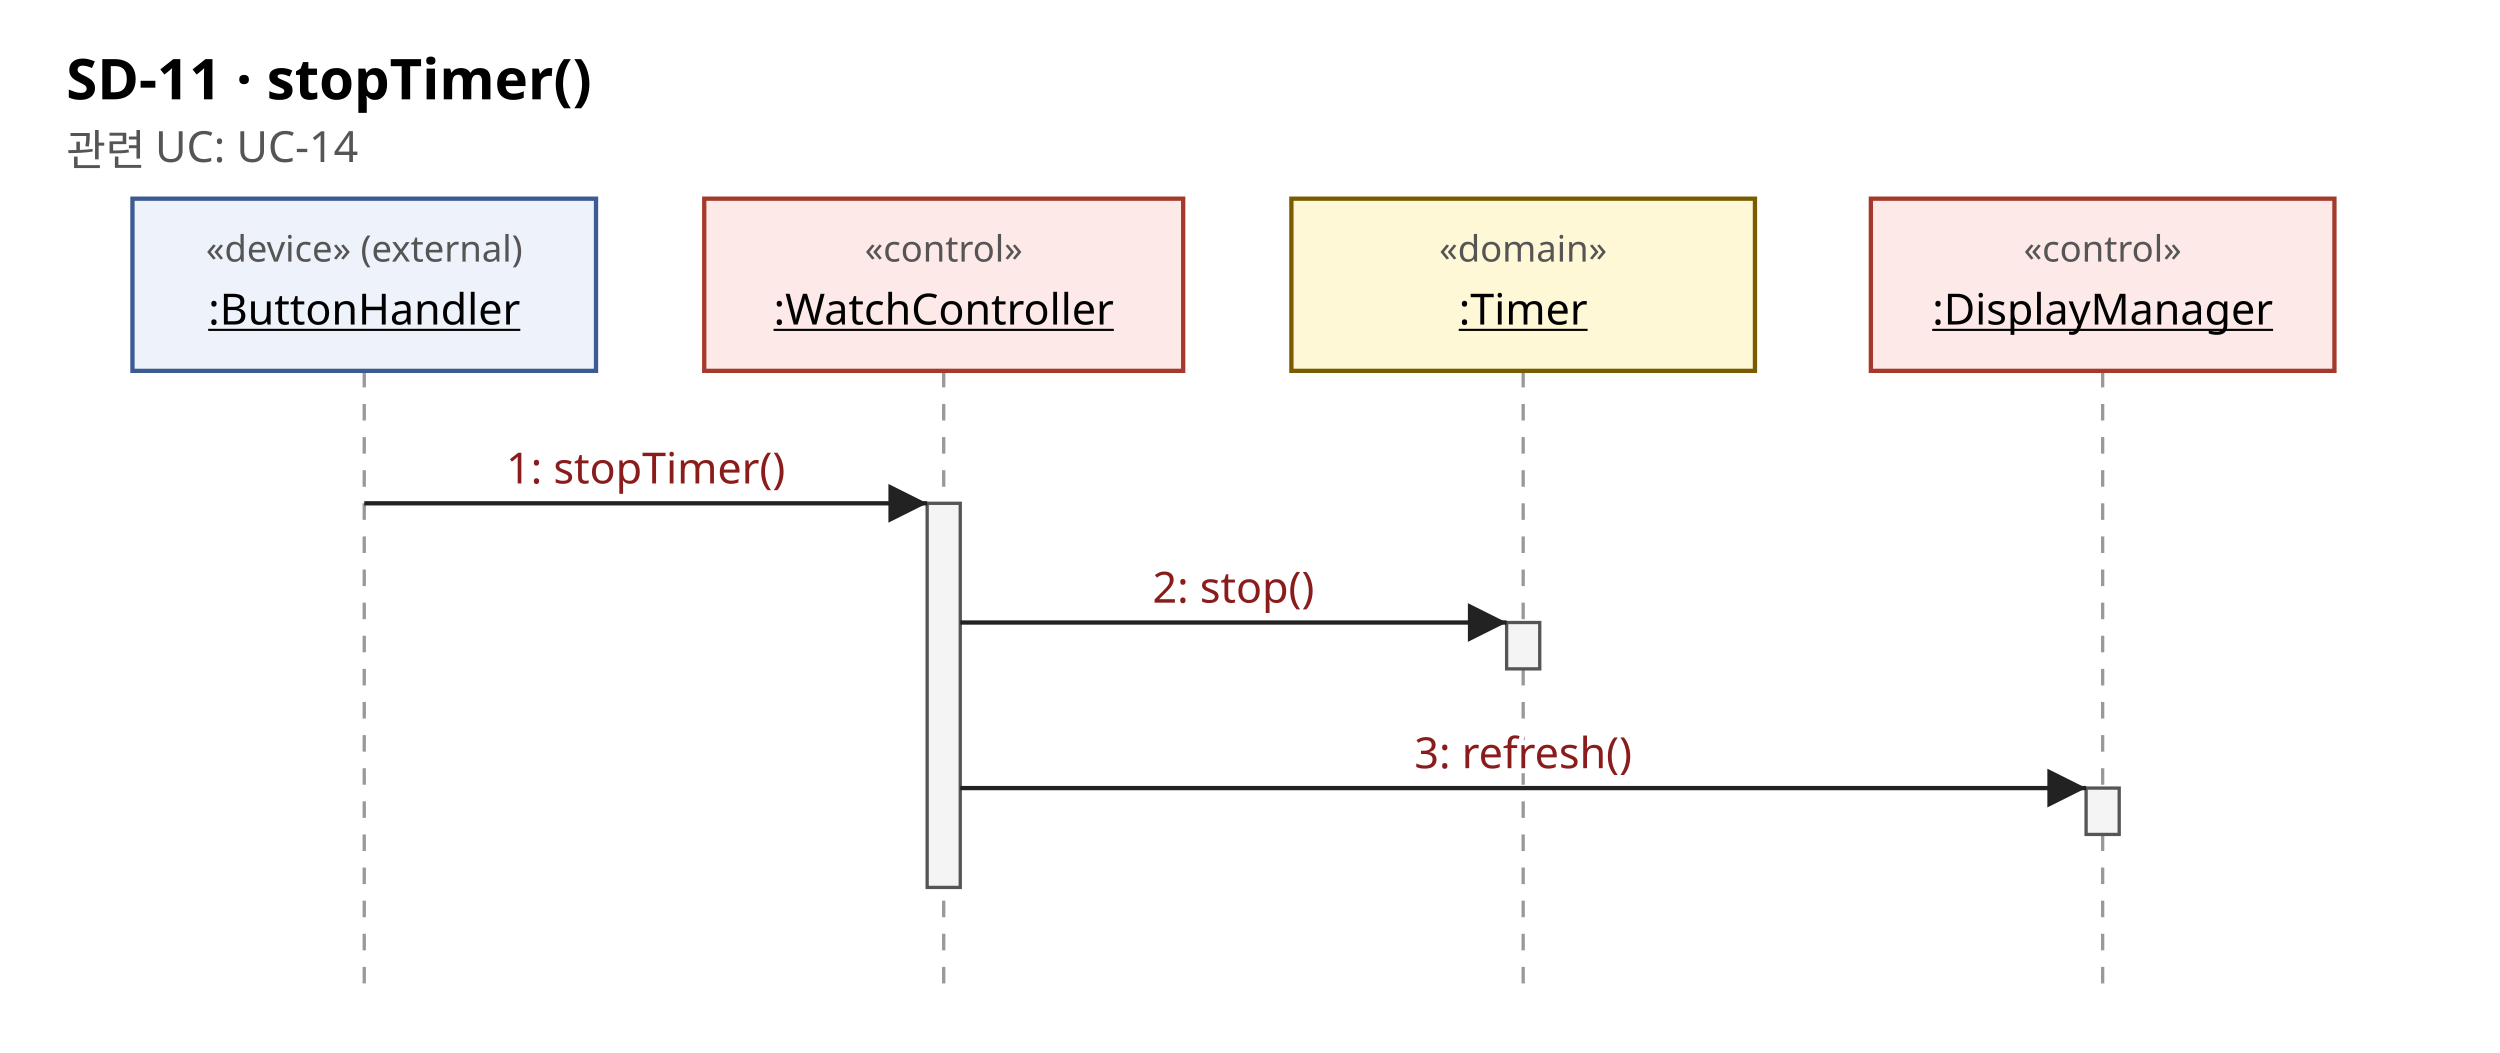
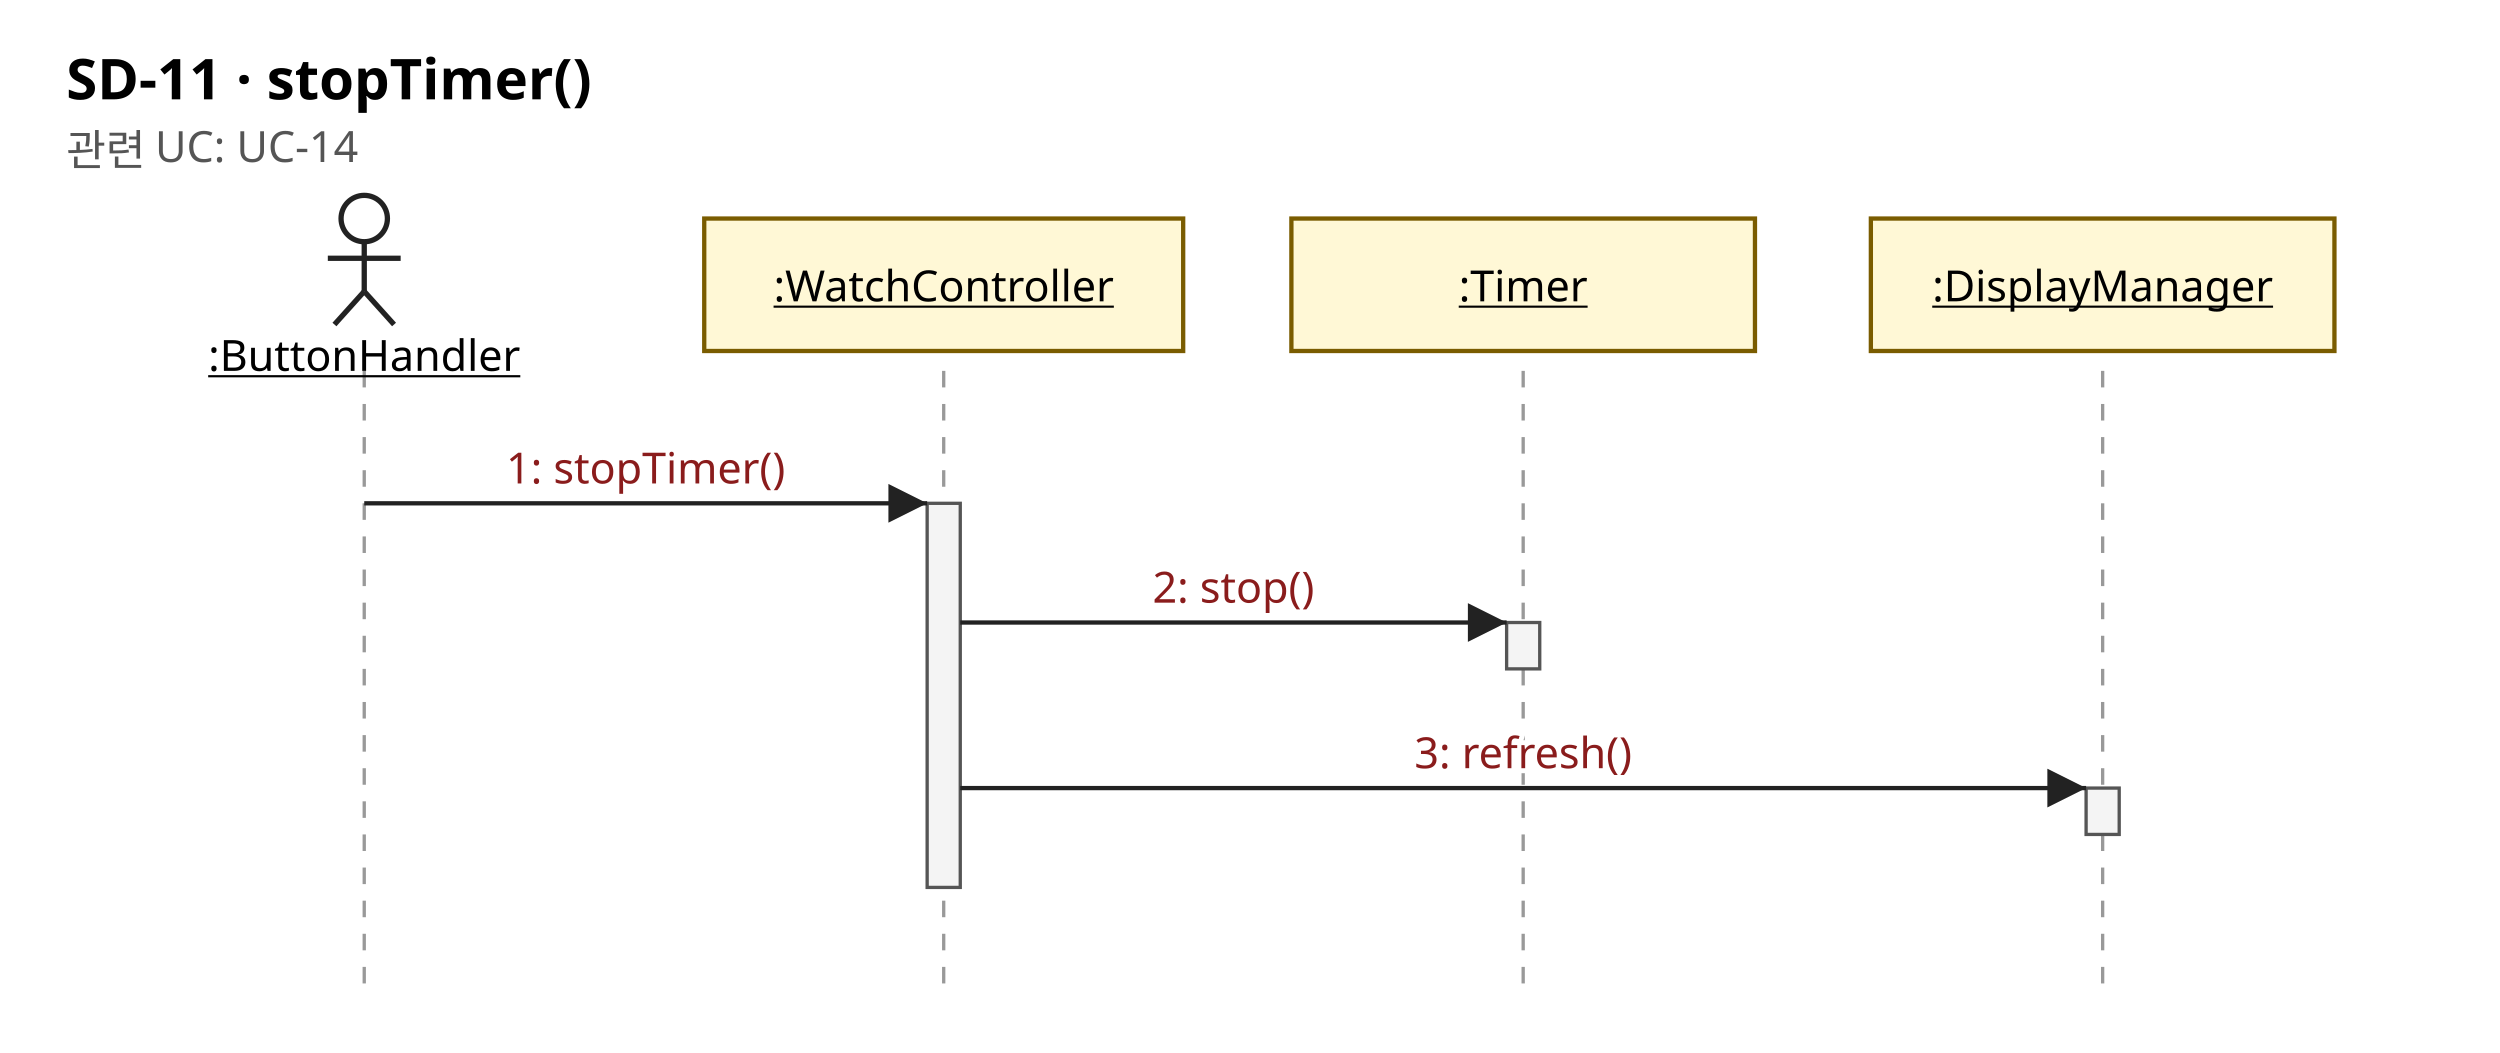
<svg xmlns="http://www.w3.org/2000/svg" width="755" height="318" viewBox="0 0 755 318" font-family="Malgun Gothic, Apple SD Gothic Neo, Noto Sans KR, WenQuanYi Zen Hei, sans-serif">
  <defs>
    <marker id="f" viewBox="0 0 10 10" refX="10" refY="5" markerWidth="9" markerHeight="9" orient="auto">
      <path d="M0,0 L10,5 L0,10 z" fill="#222" />
    </marker>
  </defs>
  <rect width="755" height="318" fill="#fff" />
  <text x="20" y="30" font-size="17" font-weight="bold">SD-11 · stopTimer()</text>
  <text x="20" y="50" font-size="13" fill="#555">관련 UC: UC-14</text>
  <line x1="110" y1="112" x2="110" y2="298" stroke="#999" stroke-dasharray="5 5" />
-   <rect x="40.0" y="60" width="140" height="52" fill="#eef2fa" stroke="#3b5b92" stroke-width="1.3" />
-   <text x="110" y="79" text-anchor="middle" font-size="11" fill="#555">«device» (external)</text>
-   <text x="110" y="98" text-anchor="middle" font-size="13" text-decoration="underline">:ButtonHandler</text>
+   <g stroke="#222" stroke-width="1.6" fill="none">
+     <circle cx="110" cy="66" r="7" />
+     <line x1="110" y1="73" x2="110" y2="88" />
+     <line x1="99" y1="78" x2="121" y2="78" />
+     <line x1="110" y1="88" x2="101" y2="98" />
+     <line x1="110" y1="88" x2="119" y2="98" />
+   </g>
+   <text x="110" y="112" text-anchor="middle" font-size="13" text-decoration="underline">:ButtonHandler</text>
  <line x1="285" y1="112" x2="285" y2="298" stroke="#999" stroke-dasharray="5 5" />
-   <rect x="212.68" y="60" width="144.64" height="52" fill="#fde9e7" stroke="#a33a2c" stroke-width="1.3" />
-   <text x="285" y="79" text-anchor="middle" font-size="11" fill="#555">«control»</text>
-   <text x="285" y="98" text-anchor="middle" font-size="13" text-decoration="underline">:WatchController</text>
+   <rect x="212.68" y="66" width="144.64" height="40" fill="#fff8d6" stroke="#7a5c00" stroke-width="1.3" />
+   <text x="285" y="91" text-anchor="middle" font-size="13" text-decoration="underline">:WatchController</text>
  <line x1="460" y1="112" x2="460" y2="298" stroke="#999" stroke-dasharray="5 5" />
-   <rect x="390.0" y="60" width="140" height="52" fill="#fff8d6" stroke="#7a5c00" stroke-width="1.3" />
-   <text x="460" y="79" text-anchor="middle" font-size="11" fill="#555">«domain»</text>
-   <text x="460" y="98" text-anchor="middle" font-size="13" text-decoration="underline">:Timer</text>
+   <rect x="390.0" y="66" width="140" height="40" fill="#fff8d6" stroke="#7a5c00" stroke-width="1.3" />
+   <text x="460" y="91" text-anchor="middle" font-size="13" text-decoration="underline">:Timer</text>
  <line x1="635" y1="112" x2="635" y2="298" stroke="#999" stroke-dasharray="5 5" />
-   <rect x="565.0" y="60" width="140" height="52" fill="#fde9e7" stroke="#a33a2c" stroke-width="1.3" />
-   <text x="635" y="79" text-anchor="middle" font-size="11" fill="#555">«control»</text>
-   <text x="635" y="98" text-anchor="middle" font-size="13" text-decoration="underline">:DisplayManager</text>
+   <rect x="565.0" y="66" width="140" height="40" fill="#fff8d6" stroke="#7a5c00" stroke-width="1.3" />
+   <text x="635" y="91" text-anchor="middle" font-size="13" text-decoration="underline">:DisplayManager</text>
  <rect x="455" y="188" width="10" height="14" fill="#f4f4f4" stroke="#555" />
  <rect x="630" y="238" width="10" height="14" fill="#f4f4f4" stroke="#555" />
  <rect x="280" y="152" width="10" height="116" fill="#f4f4f4" stroke="#555" />
  <line x1="110" y1="152" x2="280" y2="152" stroke="#222" stroke-width="1.3" marker-end="url(#f)" />
  <text x="195.0" y="146" text-anchor="middle" font-size="13" fill="#8a1c1c" stroke="#fff" stroke-width="3" paint-order="stroke">1: stopTimer()</text>
  <line x1="290" y1="188" x2="455" y2="188" stroke="#222" stroke-width="1.3" marker-end="url(#f)" />
  <text x="372.5" y="182" text-anchor="middle" font-size="13" fill="#8a1c1c" stroke="#fff" stroke-width="3" paint-order="stroke">2: stop()</text>
  <line x1="290" y1="238" x2="630" y2="238" stroke="#222" stroke-width="1.3" marker-end="url(#f)" />
  <text x="460.0" y="232" text-anchor="middle" font-size="13" fill="#8a1c1c" stroke="#fff" stroke-width="3" paint-order="stroke">3: refresh()</text>
</svg>
